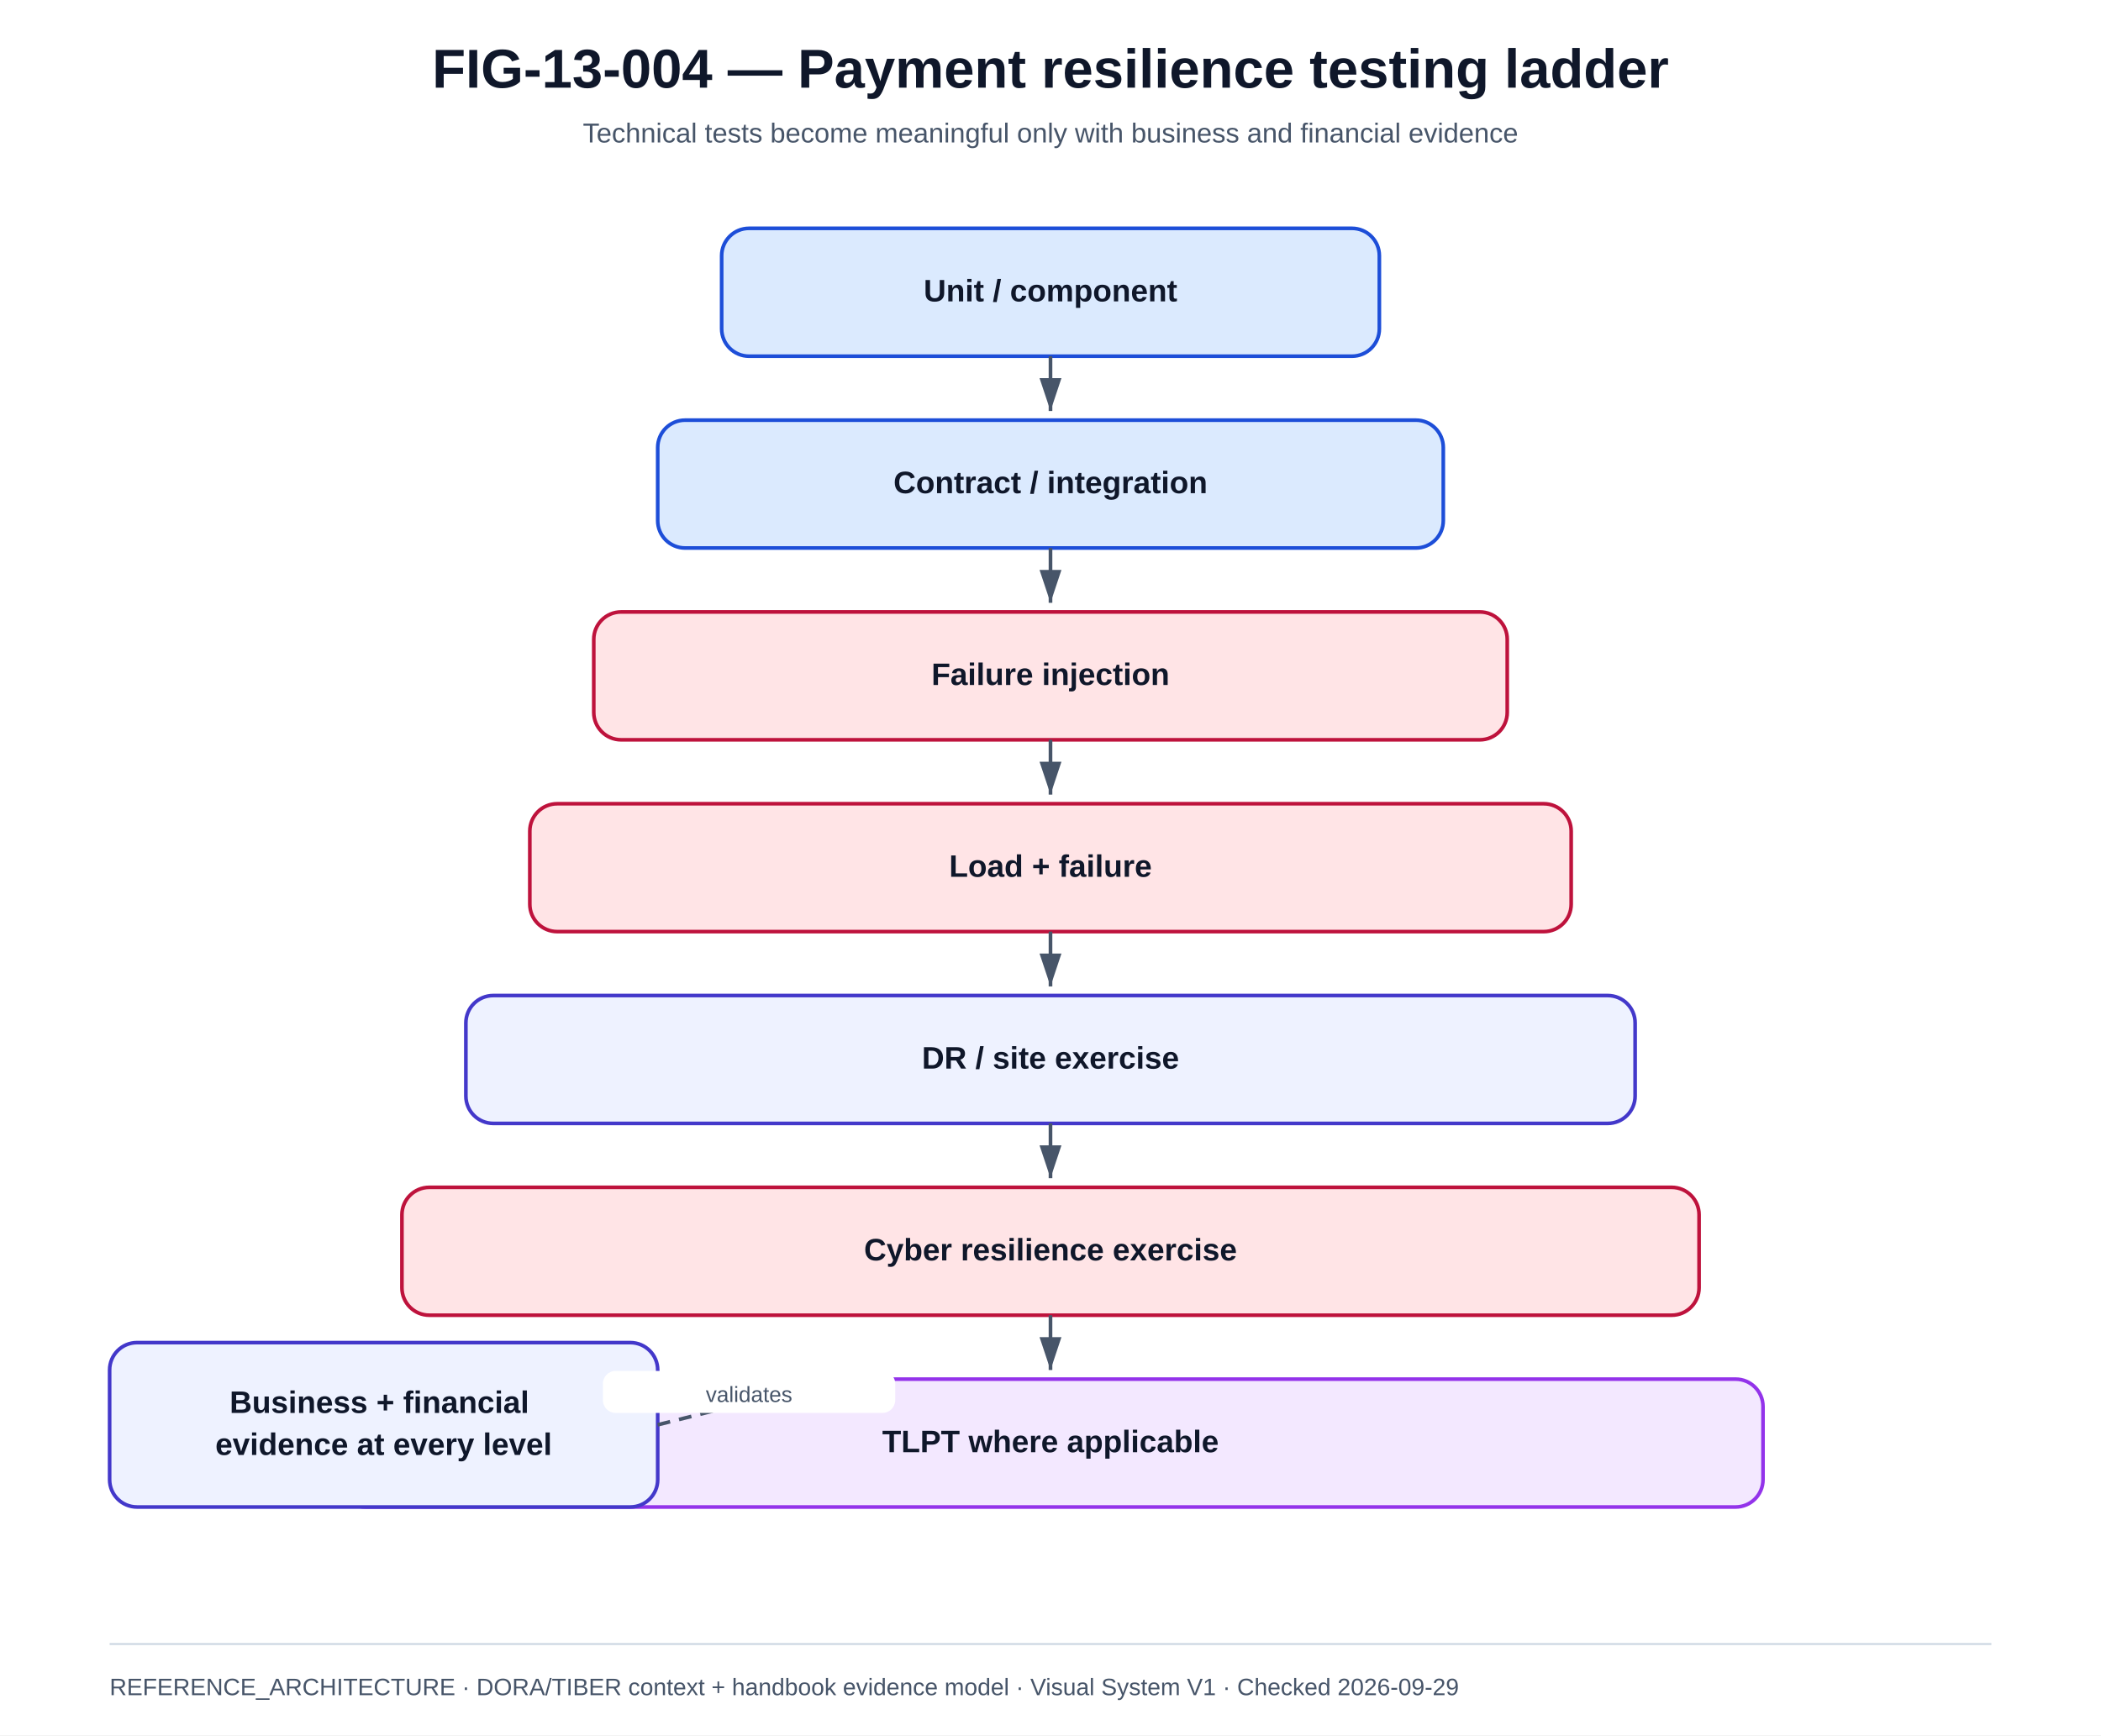
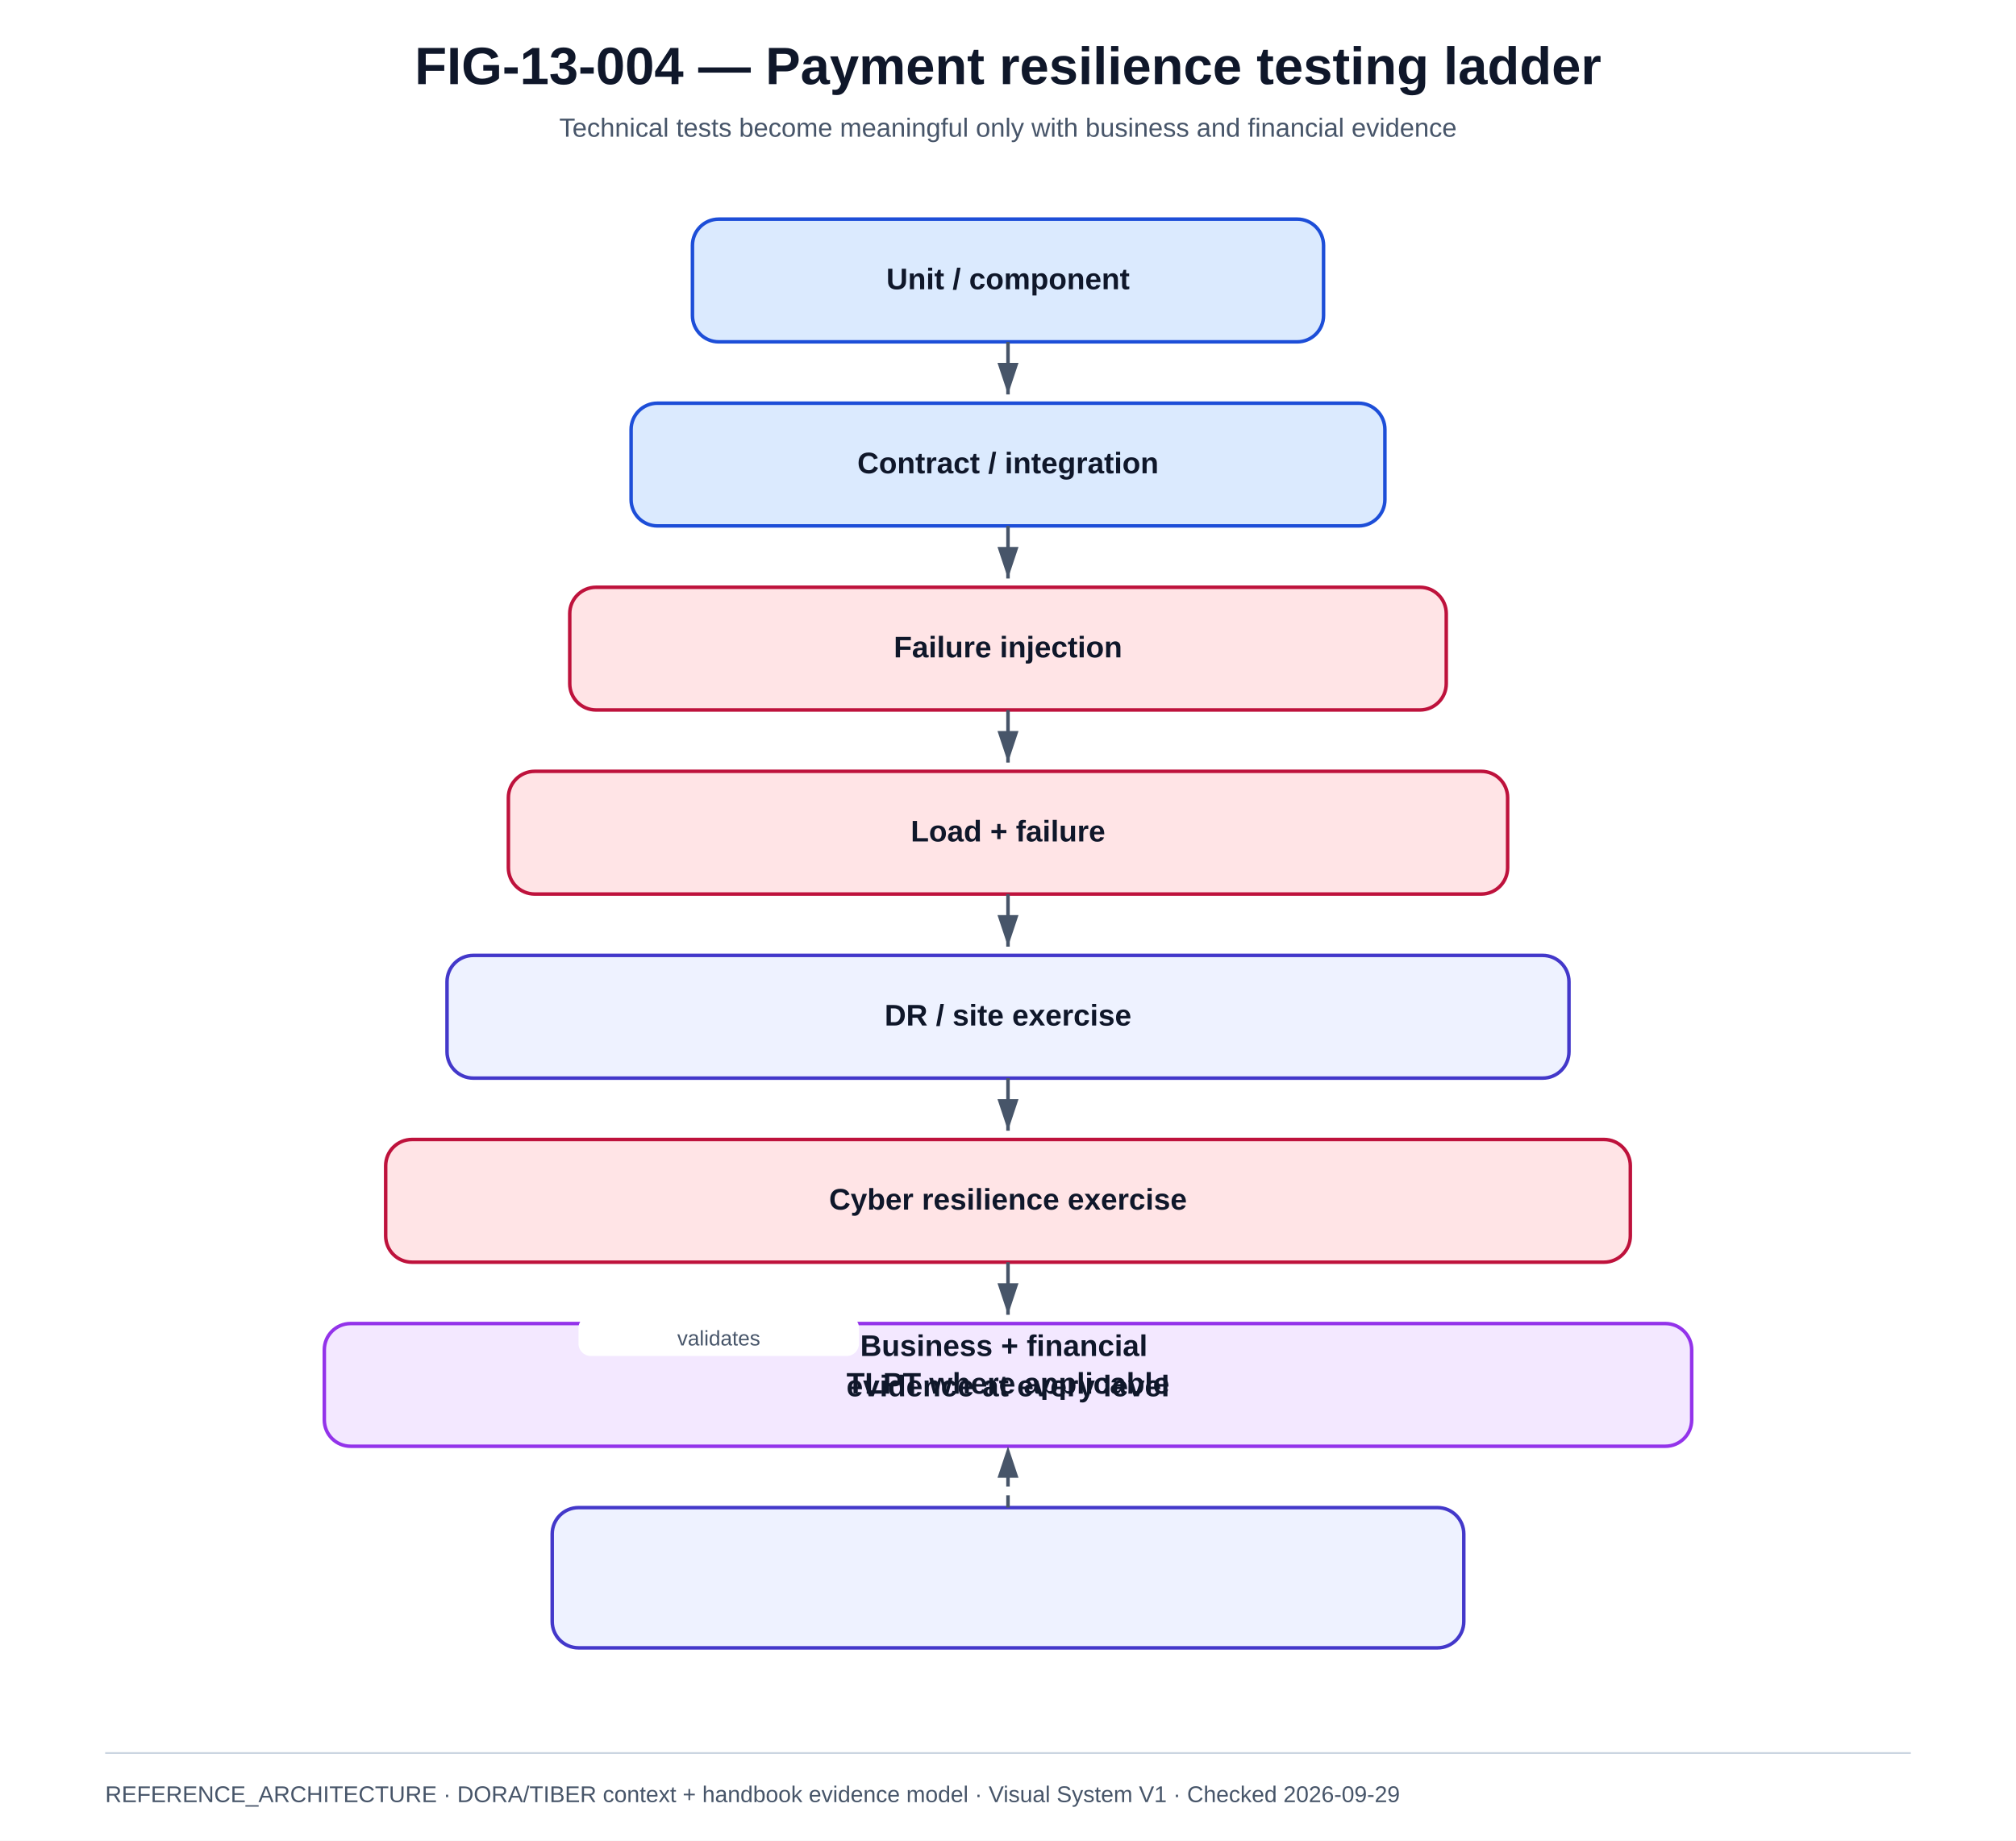
- <svg xmlns="http://www.w3.org/2000/svg" width="1150" height="950" viewBox="0 0 1150 950">
+ <svg xmlns="http://www.w3.org/2000/svg" width="1150" height="1050" viewBox="0 0 1150 1050">
  <defs>
    <marker id="a" markerWidth="10" markerHeight="10" refX="9" refY="3" orient="auto">
      <path d="M0,0 L0,6 L9,3 z" fill="#475569" />
    </marker>
  </defs>
  <rect width="100%" height="100%" fill="white" />
  <text x="575" y="48" text-anchor="middle" font-family="Arial" font-size="30" font-weight="700" fill="#0F172A">FIG-13-004 — Payment resilience testing ladder</text>
  <text x="575" y="78" text-anchor="middle" font-family="Arial" font-size="15" fill="#475569">Technical tests become meaningful only with business and financial evidence</text>
  <rect x="395" y="125" width="360" height="70" rx="15" fill="#DBEAFE" stroke="#1D4ED8" stroke-width="2" />
  <text x="575" y="165" text-anchor="middle" font-family="Arial" font-size="17" font-weight="600" fill="#0F172A">
    <tspan x="575" dy="0">Unit / component</tspan>
  </text>
  <line x1="575" y1="195" x2="575" y2="225" stroke="#475569" stroke-width="2" marker-end="url(#a)" />
  <rect x="360" y="230" width="430" height="70" rx="15" fill="#DBEAFE" stroke="#1D4ED8" stroke-width="2" />
  <text x="575" y="270" text-anchor="middle" font-family="Arial" font-size="17" font-weight="600" fill="#0F172A">
    <tspan x="575" dy="0">Contract / integration</tspan>
  </text>
  <line x1="575" y1="300" x2="575" y2="330" stroke="#475569" stroke-width="2" marker-end="url(#a)" />
  <rect x="325" y="335" width="500" height="70" rx="15" fill="#FFE4E6" stroke="#BE123C" stroke-width="2" />
  <text x="575" y="375" text-anchor="middle" font-family="Arial" font-size="17" font-weight="600" fill="#0F172A">
    <tspan x="575" dy="0">Failure injection</tspan>
  </text>
  <line x1="575" y1="405" x2="575" y2="435" stroke="#475569" stroke-width="2" marker-end="url(#a)" />
  <rect x="290" y="440" width="570" height="70" rx="15" fill="#FFE4E6" stroke="#BE123C" stroke-width="2" />
  <text x="575" y="480" text-anchor="middle" font-family="Arial" font-size="17" font-weight="600" fill="#0F172A">
    <tspan x="575" dy="0">Load + failure</tspan>
  </text>
  <line x1="575" y1="510" x2="575" y2="540" stroke="#475569" stroke-width="2" marker-end="url(#a)" />
  <rect x="255" y="545" width="640" height="70" rx="15" fill="#EEF2FF" stroke="#4338CA" stroke-width="2" />
  <text x="575" y="585" text-anchor="middle" font-family="Arial" font-size="17" font-weight="600" fill="#0F172A">
    <tspan x="575" dy="0">DR / site exercise</tspan>
  </text>
  <line x1="575" y1="615" x2="575" y2="645" stroke="#475569" stroke-width="2" marker-end="url(#a)" />
  <rect x="220" y="650" width="710" height="70" rx="15" fill="#FFE4E6" stroke="#BE123C" stroke-width="2" />
  <text x="575" y="690" text-anchor="middle" font-family="Arial" font-size="17" font-weight="600" fill="#0F172A">
    <tspan x="575" dy="0">Cyber resilience exercise</tspan>
  </text>
  <line x1="575" y1="720" x2="575" y2="750" stroke="#475569" stroke-width="2" marker-end="url(#a)" />
  <rect x="185" y="755" width="780" height="70" rx="15" fill="#F3E8FF" stroke="#9333EA" stroke-width="2" />
  <text x="575" y="795" text-anchor="middle" font-family="Arial" font-size="17" font-weight="600" fill="#0F172A">
    <tspan x="575" dy="0">TLPT where applicable</tspan>
  </text>
-   <rect x="60" y="735" width="300" height="90" rx="15" fill="#EEF2FF" stroke="#4338CA" stroke-width="2" />
+   <rect x="315" y="860" width="520" height="80" rx="15" fill="#EEF2FF" stroke="#4338CA" stroke-width="2" />
  <text x="210" y="773.5" text-anchor="middle" font-family="Arial" font-size="17" font-weight="600" fill="#0F172A">
-     <tspan x="210" dy="0">Business + financial</tspan>
-     <tspan x="210" dy="23">evidence at every level</tspan>
+     <tspan x="575" dy="0">Business + financial</tspan>
+     <tspan x="575" dy="23">evidence at every level</tspan>
  </text>
-   <line x1="360" y1="780" x2="460" y2="755" stroke="#475569" stroke-width="2" stroke-dasharray="7 5" marker-end="url(#a)" />
+   <line x1="575" y1="860" x2="575" y2="825" stroke="#475569" stroke-width="2" stroke-dasharray="7 5" marker-end="url(#a)" />
  <rect x="330" y="750.5" width="160" height="23" rx="7" fill="white" />
  <text x="410" y="767.5" text-anchor="middle" font-family="Arial" font-size="12" fill="#475569">validates</text>
-   <line x1="60" y1="900" x2="1090" y2="900" stroke="#CBD5E1" />
-   <text x="60" y="928" font-family="Arial" font-size="13" fill="#475569">REFERENCE_ARCHITECTURE · DORA/TIBER context + handbook evidence model · Visual System V1 · Checked 2026-09-29</text>
+   <line x1="60" y1="1000" x2="1090" y2="1000" stroke="#CBD5E1" />
+   <text x="60" y="1028" font-family="Arial" font-size="13" fill="#475569">REFERENCE_ARCHITECTURE · DORA/TIBER context + handbook evidence model · Visual System V1 · Checked 2026-09-29</text>
</svg>
